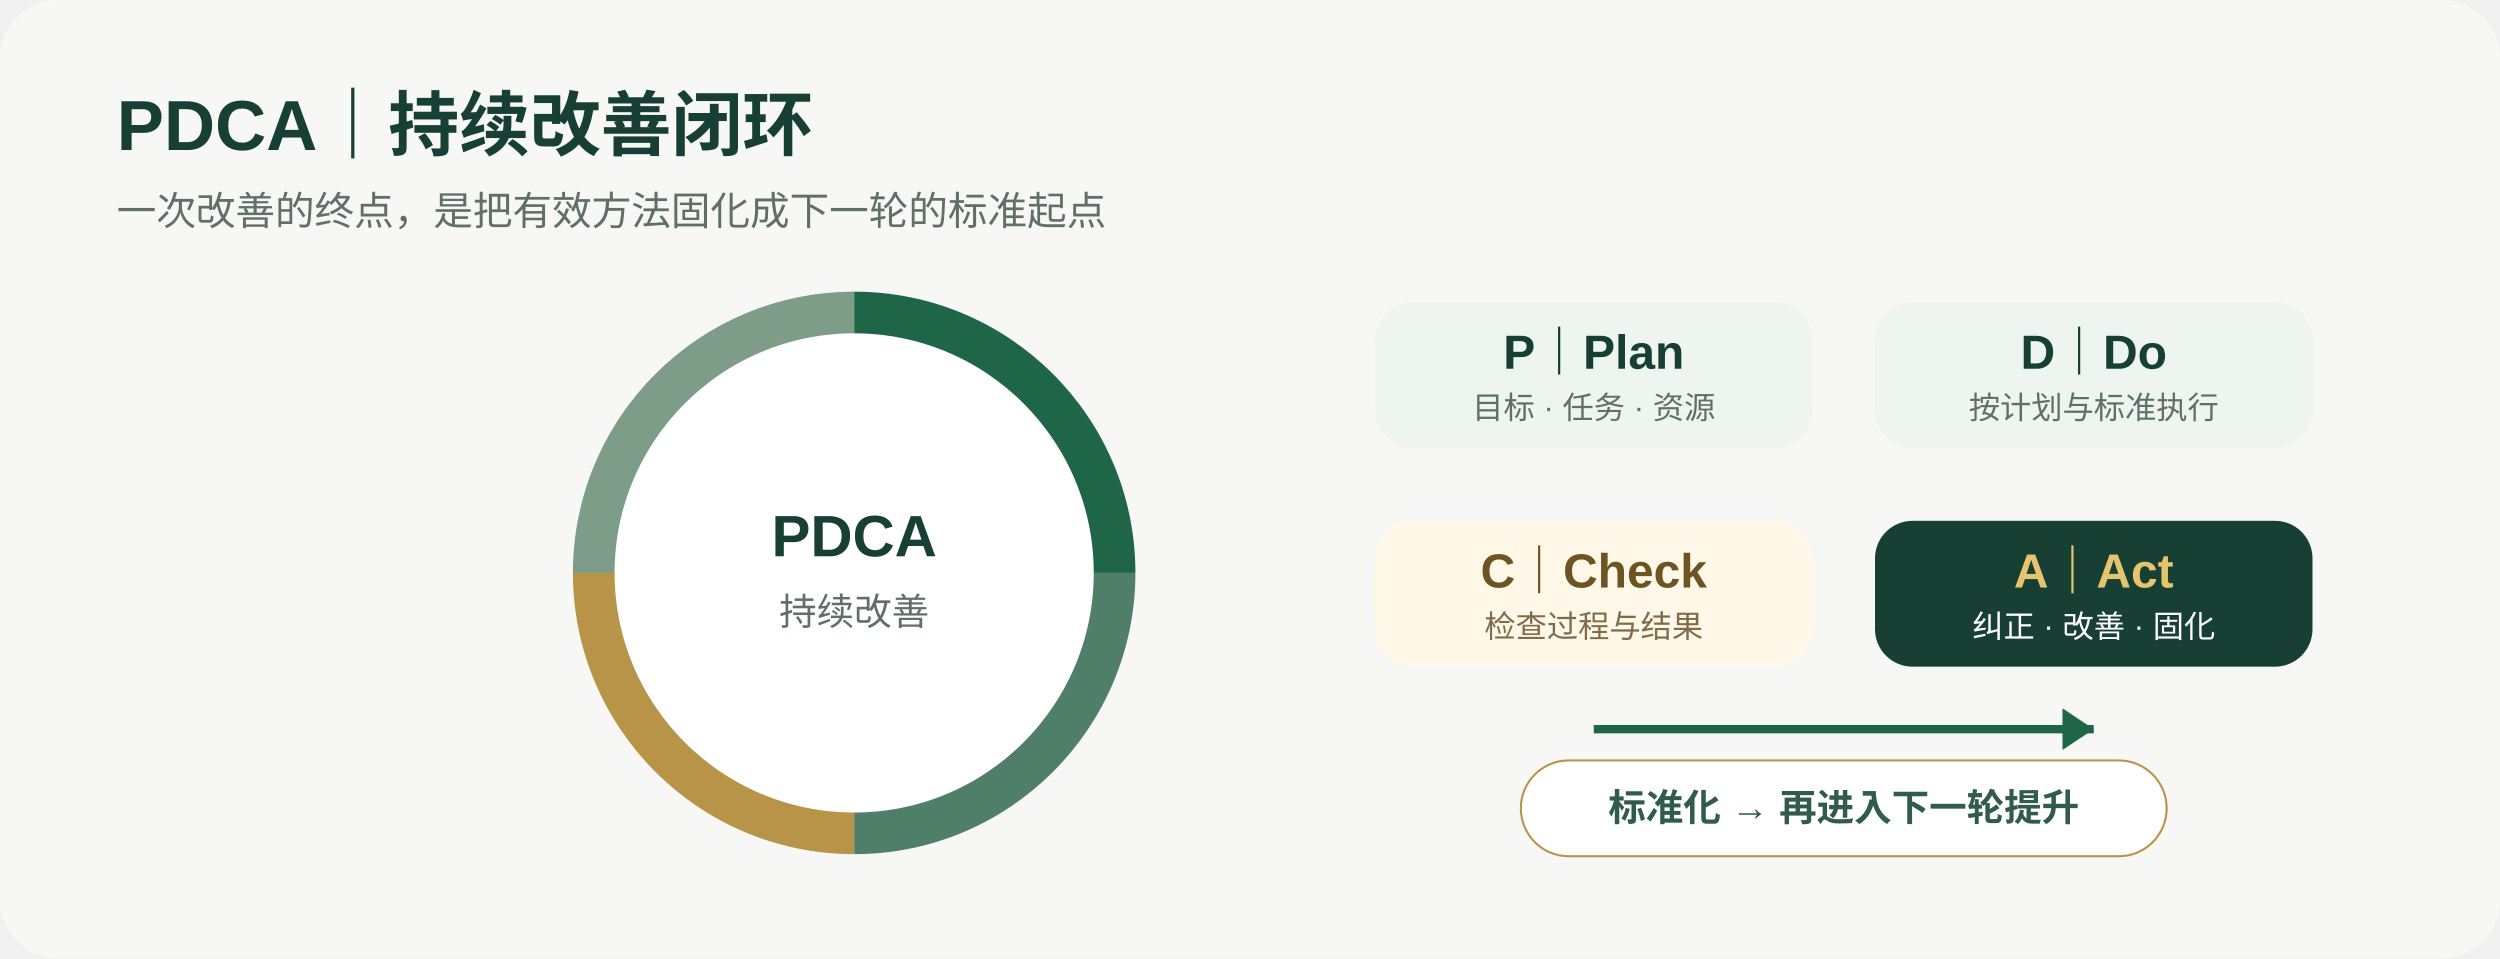
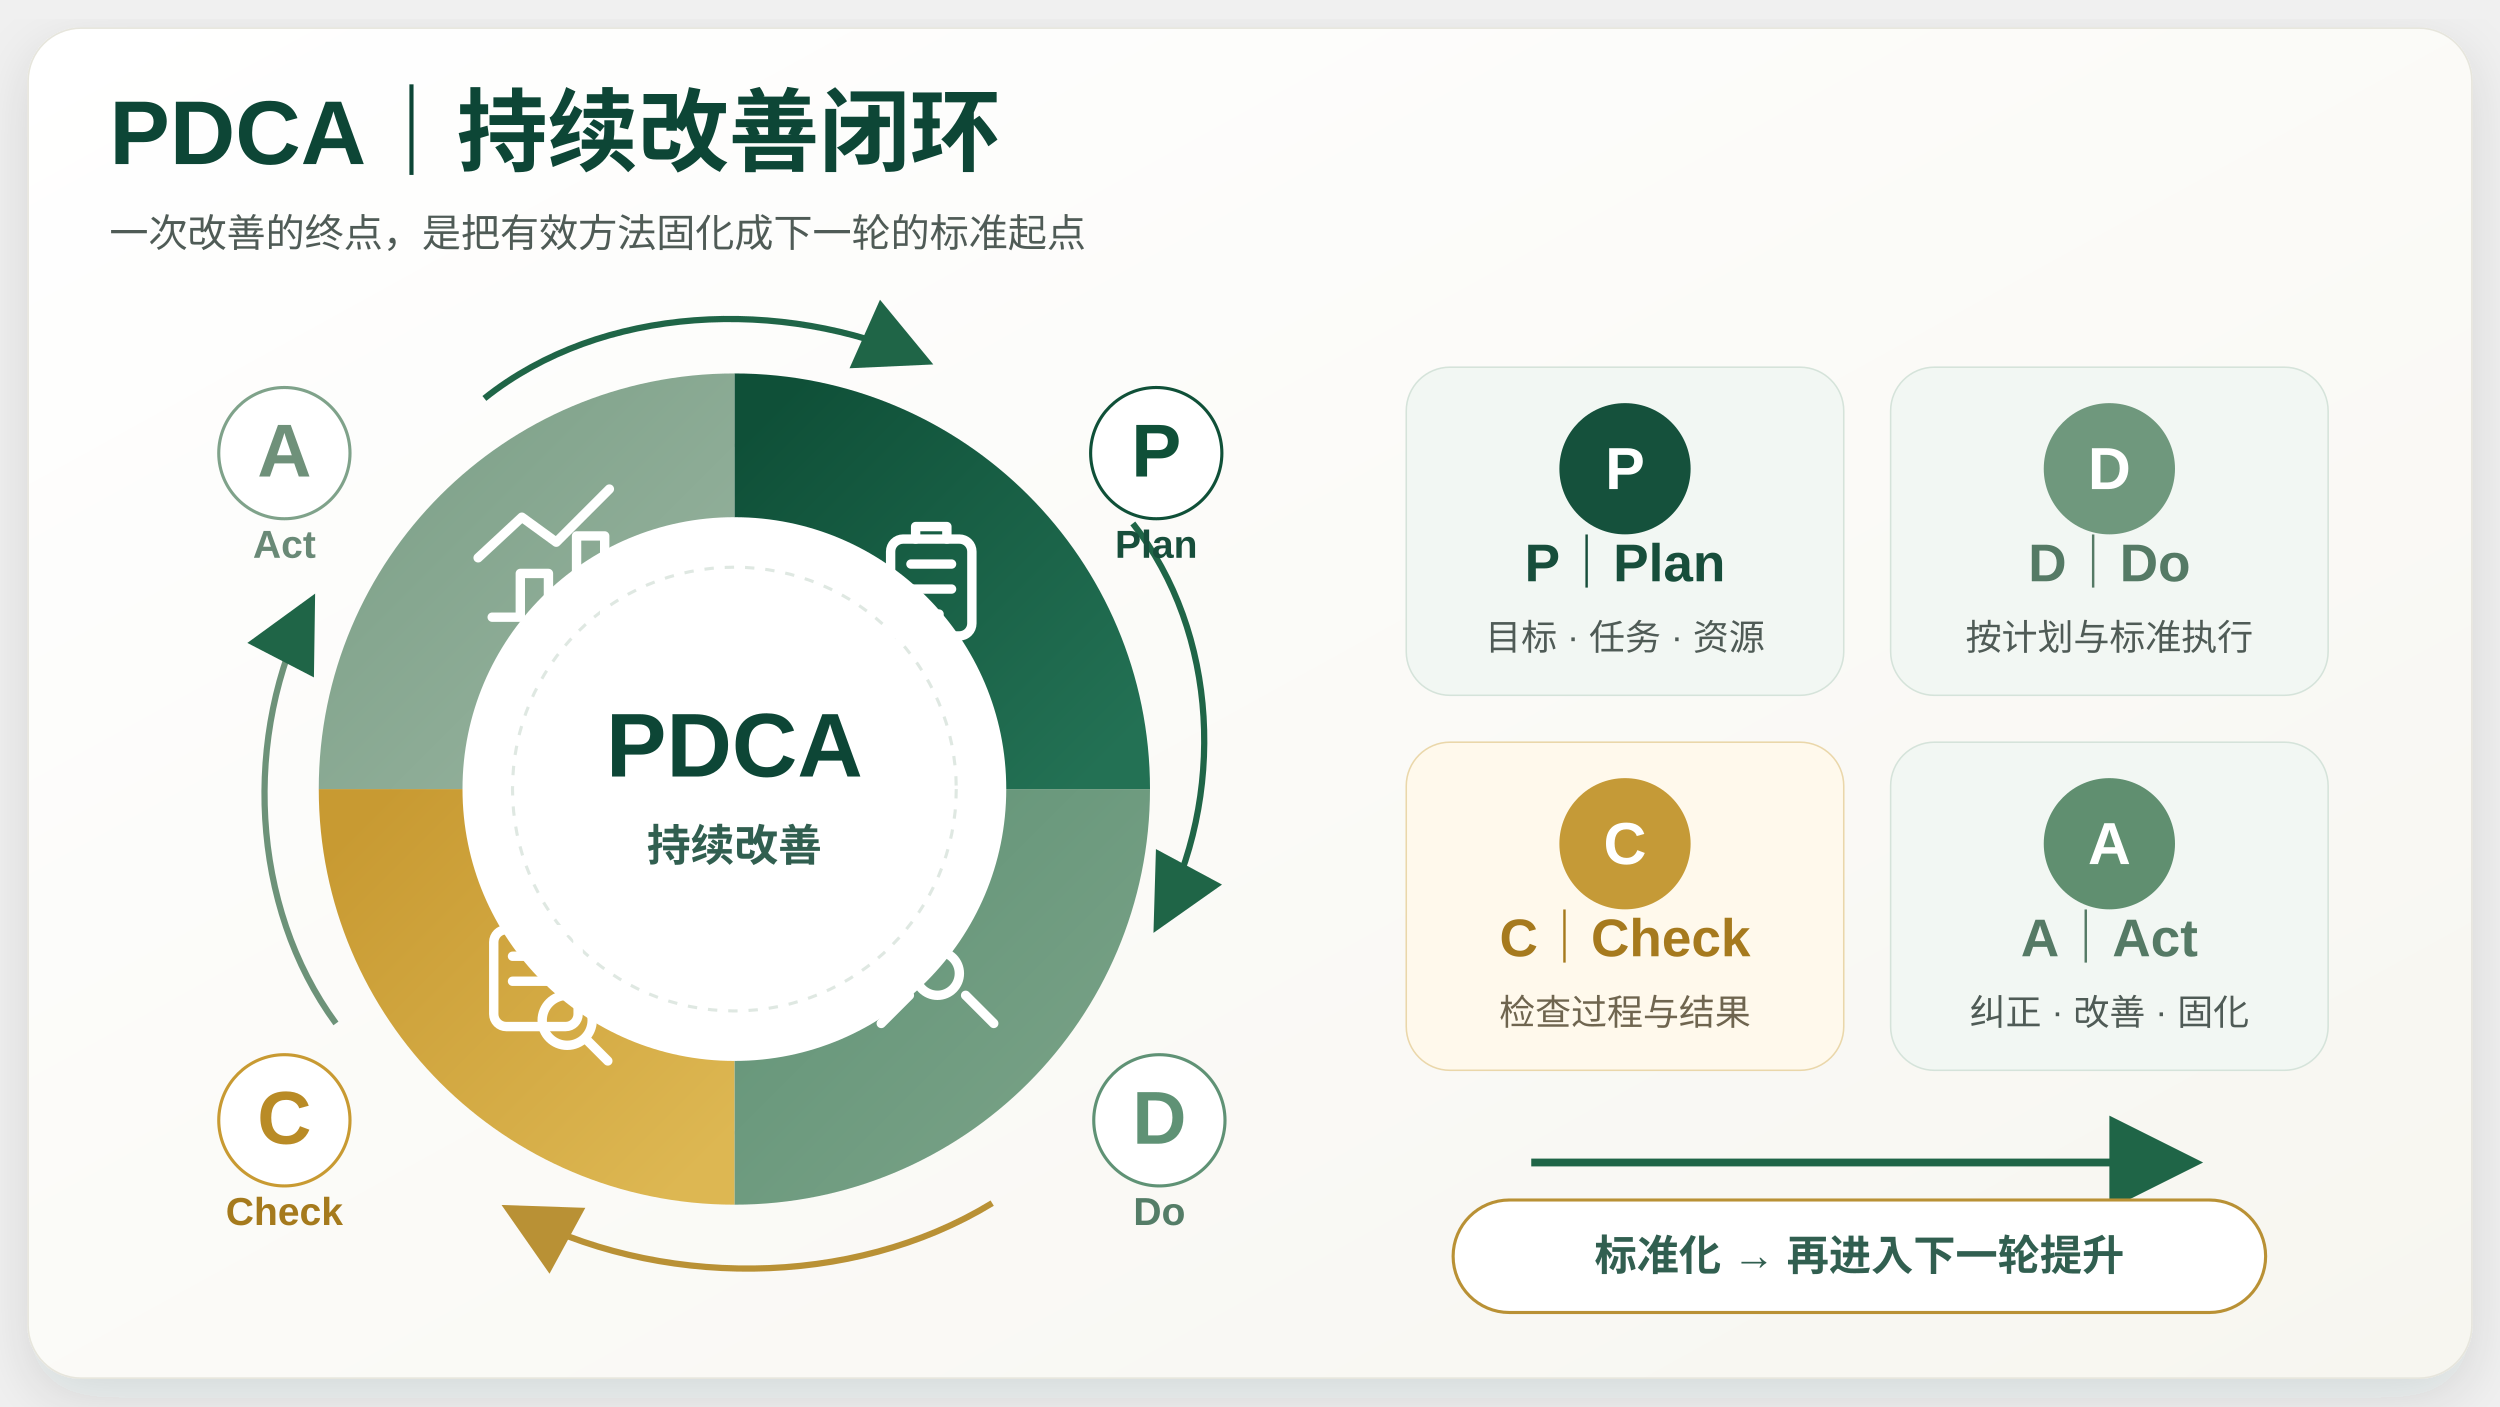
- <svg xmlns="http://www.w3.org/2000/svg" viewBox="0 0 1200 460" role="img" aria-labelledby="t d">
-   <rect width="1200" height="460" rx="28" fill="#f7f8f5" />
-   <text x="56" y="72" font-family="Arial,'Microsoft YaHei',sans-serif" font-size="34" font-weight="800" fill="#173f34">PDCA｜持续改善闭环</text>
-   <text x="56" y="108" font-family="Arial,'Microsoft YaHei',sans-serif" font-size="19" fill="#607068">一次改善的终点，是把有效方法固化成下一轮的标准起点</text>
-   <g font-family="Arial,'Microsoft YaHei',sans-serif">
-     <circle cx="410" cy="275" r="125" fill="#fff" stroke="#c5d6cc" stroke-width="14" />
-     <path d="M410 150a125 125 0 0 1 125 125" fill="none" stroke="#1f6547" stroke-width="20" />
-     <path d="M535 275a125 125 0 0 1-125 125" fill="none" stroke="#4f7f68" stroke-width="20" />
-     <path d="M410 400a125 125 0 0 1-125-125" fill="none" stroke="#b89448" stroke-width="20" />
-     <path d="M285 275a125 125 0 0 1 125-125" fill="none" stroke="#7d9d88" stroke-width="20" />
-     <text x="410" y="267" text-anchor="middle" font-size="28" font-weight="900" fill="#173f34">PDCA</text>
-     <text x="410" y="300" text-anchor="middle" font-size="18" fill="#607068">持续改善</text>
-     <g text-anchor="middle">
-       <rect x="660" y="145" width="210" height="70" rx="18" fill="#eef4ef" />
-       <text x="765" y="177" font-size="23" font-weight="900" fill="#173f34">P｜Plan</text>
-       <text x="765" y="201" font-size="15" fill="#607068">目标 · 任务 · 资源</text>
-       <rect x="900" y="145" width="210" height="70" rx="18" fill="#eef4ef" />
-       <text x="1005" y="177" font-size="23" font-weight="900" fill="#173f34">D｜Do</text>
-       <text x="1005" y="201" font-size="15" fill="#607068">按计划与标准执行</text>
-       <rect x="660" y="250" width="210" height="70" rx="18" fill="#fff7e8" />
-       <text x="765" y="282" font-size="23" font-weight="900" fill="#6d5523">C｜Check</text>
-       <text x="765" y="306" font-size="15" fill="#806d47">检查过程与结果</text>
-       <rect x="900" y="250" width="210" height="70" rx="18" fill="#173f34" />
-       <text x="1005" y="282" font-size="23" font-weight="900" fill="#e5c46f">A｜Act</text>
-       <text x="1005" y="306" font-size="15" fill="#fff">纠正 · 改善 · 固化</text>
+ <svg xmlns="http://www.w3.org/2000/svg" viewBox="0 0 1600 900" role="img" aria-labelledby="title desc">
+   <defs>
+     <filter id="shadow" x="-20%" y="-20%" width="140%" height="140%">
+       <feDropShadow dx="0" dy="12" stdDeviation="18" flood-color="#173f34" flood-opacity="0.12" />
+     </filter>
+     <marker id="arrowGreen" markerWidth="12" markerHeight="12" refX="10" refY="6" orient="auto">
+       <path d="M0,0 L12,6 L0,12 z" fill="#1f6547" />
+     </marker>
+     <marker id="arrowGold" markerWidth="12" markerHeight="12" refX="10" refY="6" orient="auto">
+       <path d="M0,0 L12,6 L0,12 z" fill="#b99135" />
+     </marker>
+     <linearGradient id="panel" x1="0" y1="0" x2="1" y2="1">
+       <stop offset="0" stop-color="#ffffff" />
+       <stop offset="1" stop-color="#f7f6f0" />
+     </linearGradient>
+     <linearGradient id="pGrad" x1="0" y1="0" x2="1" y2="1">
+       <stop offset="0" stop-color="#0f5038" />
+       <stop offset="1" stop-color="#237154" />
+     </linearGradient>
+     <linearGradient id="dGrad" x1="0" y1="0" x2="1" y2="1">
+       <stop offset="0" stop-color="#5f9275" />
+       <stop offset="1" stop-color="#78a186" />
+     </linearGradient>
+     <linearGradient id="cGrad" x1="0" y1="0" x2="1" y2="1">
+       <stop offset="0" stop-color="#c89a32" />
+       <stop offset="1" stop-color="#ddb752" />
+     </linearGradient>
+     <linearGradient id="aGrad" x1="0" y1="0" x2="1" y2="1">
+       <stop offset="0" stop-color="#7fa28a" />
+       <stop offset="1" stop-color="#9ab5a1" />
+     </linearGradient>
+   </defs>
+   <rect x="18" y="18" width="1564" height="864" rx="34" fill="url(#panel)" stroke="#e6e5dc" filter="url(#shadow)" />
+   <g font-family="Arial,'Microsoft YaHei','PingFang SC',sans-serif">
+     <text x="70" y="105" font-size="58" font-weight="900" fill="#0d4636">PDCA｜持续改善闭环</text>
+     <text x="70" y="158" font-size="25" fill="#4f5b56">一次改善的终点，是把有效方法固化成下一轮的标准起点</text>
+     <g transform="translate(0,5)">
+       <circle cx="470" cy="500" r="220" fill="#fff" stroke="#e8ece7" stroke-width="2" />
+       <path d="M470 280 A220 220 0 0 1 690 500" fill="none" stroke="url(#pGrad)" stroke-width="92" />
+       <path d="M690 500 A220 220 0 0 1 470 720" fill="none" stroke="url(#dGrad)" stroke-width="92" />
+       <path d="M470 720 A220 220 0 0 1 250 500" fill="none" stroke="url(#cGrad)" stroke-width="92" />
+       <path d="M250 500 A220 220 0 0 1 470 280" fill="none" stroke="url(#aGrad)" stroke-width="92" />
+       <circle cx="470" cy="500" r="142" fill="#fff" stroke="#dfe8e2" stroke-width="2" stroke-dasharray="6 7" />
+       <text x="470" y="492" text-anchor="middle" font-size="58" font-weight="900" fill="#0d4636">PDCA</text>
+       <text x="470" y="546" text-anchor="middle" font-size="28" font-weight="700" fill="#315f50">持续改善</text>
+       <path d="M310 250 C385 190 500 185 590 225" fill="none" stroke="#1f6547" stroke-width="4" marker-end="url(#arrowGreen)" />
+       <path d="M725 330 C780 400 785 505 742 585" fill="none" stroke="#1f6547" stroke-width="4" marker-end="url(#arrowGreen)" />
+       <path d="M635 765 C545 820 420 820 328 770" fill="none" stroke="#b99135" stroke-width="4" marker-end="url(#arrowGold)" />
+       <path d="M215 650 C160 575 155 465 198 382" fill="none" stroke="#6d9279" stroke-width="4" marker-end="url(#arrowGreen)" />
+       <g text-anchor="middle">
+         <circle cx="740" cy="285" r="42" fill="#fff" stroke="#0f5038" stroke-width="2" />
+         <text x="740" y="300" font-size="48" font-weight="900" fill="#0f5038">P</text>
+         <text x="740" y="352" font-size="25" font-weight="800" fill="#174e3b">Plan</text>
+         <circle cx="742" cy="712" r="42" fill="#fff" stroke="#5f9275" stroke-width="2" />
+         <text x="742" y="727" font-size="48" font-weight="900" fill="#5f9275">D</text>
+         <text x="742" y="779" font-size="25" font-weight="800" fill="#547d67">Do</text>
+         <circle cx="182" cy="712" r="42" fill="#fff" stroke="#c89a32" stroke-width="2" />
+         <text x="182" y="727" font-size="48" font-weight="900" fill="#b98b26">C</text>
+         <text x="182" y="779" font-size="25" font-weight="800" fill="#a57a1d">Check</text>
+         <circle cx="182" cy="285" r="42" fill="#fff" stroke="#7fa28a" stroke-width="2" />
+         <text x="182" y="300" font-size="48" font-weight="900" fill="#6f917a">A</text>
+         <text x="182" y="352" font-size="25" font-weight="800" fill="#698976">Act</text>
+       </g>
+       <g fill="none" stroke="#fff" stroke-width="6" stroke-linecap="round" stroke-linejoin="round">
+         <rect x="570" y="340" width="52" height="62" rx="8" />
+         <path d="M583 356h26M583 372h26M583 388h18" />
+         <path d="M586 340v-8h20v8" />
+         <circle cx="600" cy="618" r="14" />
+         <path d="M582 632l-18 18M618 632l18 18M600 600v-24" />
+         <rect x="316" y="590" width="54" height="62" rx="8" />
+         <path d="M328 607h28M328 623h22" />
+         <circle cx="363" cy="648" r="16" />
+         <path d="M375 660l14 14" />
+         <path d="M315 390h18v-28h18v28h18v-52h18v52" />
+         <path d="M306 352l28-26 22 16 34-34" />
+       </g>
    </g>
-     <path d="M765 350h240" stroke="#1f6547" stroke-width="4" />
-     <path d="M1005 350l-15-10v20z" fill="#1f6547" />
-     <rect x="730" y="365" width="310" height="46" rx="23" fill="#fff" stroke="#b89448" />
-     <text x="885" y="394" text-anchor="middle" font-size="18" font-weight="800" fill="#315b4b">标准化 → 再进入下一轮提升</text>
+     <g>
+       <rect x="900" y="235" width="280" height="210" rx="28" fill="#f2f7f3" stroke="#d5e3da" />
+       <circle cx="1040" cy="300" r="42" fill="#15513c" />
+       <text x="1040" y="313" text-anchor="middle" font-size="38" font-weight="900" fill="#fff">P</text>
+       <text x="1040" y="372" text-anchor="middle" font-size="34" font-weight="900" fill="#174e3b">P｜Plan</text>
+       <text x="1040" y="416" text-anchor="middle" font-size="23" fill="#4f5b56">目标 · 任务 · 资源</text>
+       <rect x="1210" y="235" width="280" height="210" rx="28" fill="#f2f7f3" stroke="#d5e3da" />
+       <circle cx="1350" cy="300" r="42" fill="#6f987d" />
+       <text x="1350" y="313" text-anchor="middle" font-size="38" font-weight="900" fill="#fff">D</text>
+       <text x="1350" y="372" text-anchor="middle" font-size="34" font-weight="900" fill="#557a65">D｜Do</text>
+       <text x="1350" y="416" text-anchor="middle" font-size="23" fill="#4f5b56">按计划与标准执行</text>
+       <rect x="900" y="475" width="280" height="210" rx="28" fill="#fff9ec" stroke="#ead7aa" />
+       <circle cx="1040" cy="540" r="42" fill="#c59a37" />
+       <text x="1040" y="553" text-anchor="middle" font-size="38" font-weight="900" fill="#fff">C</text>
+       <text x="1040" y="612" text-anchor="middle" font-size="34" font-weight="900" fill="#a67a1e">C｜Check</text>
+       <text x="1040" y="656" text-anchor="middle" font-size="23" fill="#6f654f">检查过程与结果</text>
+       <rect x="1210" y="475" width="280" height="210" rx="28" fill="#f2f7f3" stroke="#d5e3da" />
+       <circle cx="1350" cy="540" r="42" fill="#608f70" />
+       <text x="1350" y="553" text-anchor="middle" font-size="38" font-weight="900" fill="#fff">A</text>
+       <text x="1350" y="612" text-anchor="middle" font-size="34" font-weight="900" fill="#557a65">A｜Act</text>
+       <text x="1350" y="656" text-anchor="middle" font-size="23" fill="#4f5b56">纠正 · 改善 · 固化</text>
+       <path d="M980 744 H1400" fill="none" stroke="#1f6547" stroke-width="5" marker-end="url(#arrowGreen)" />
+       <rect x="930" y="768" width="520" height="72" rx="36" fill="#fff" stroke="#b99135" stroke-width="2" />
+       <text x="1190" y="813" text-anchor="middle" font-size="27" font-weight="850" fill="#315f50">标准化 → 再进入下一轮提升</text>
+     </g>
  </g>
</svg>
